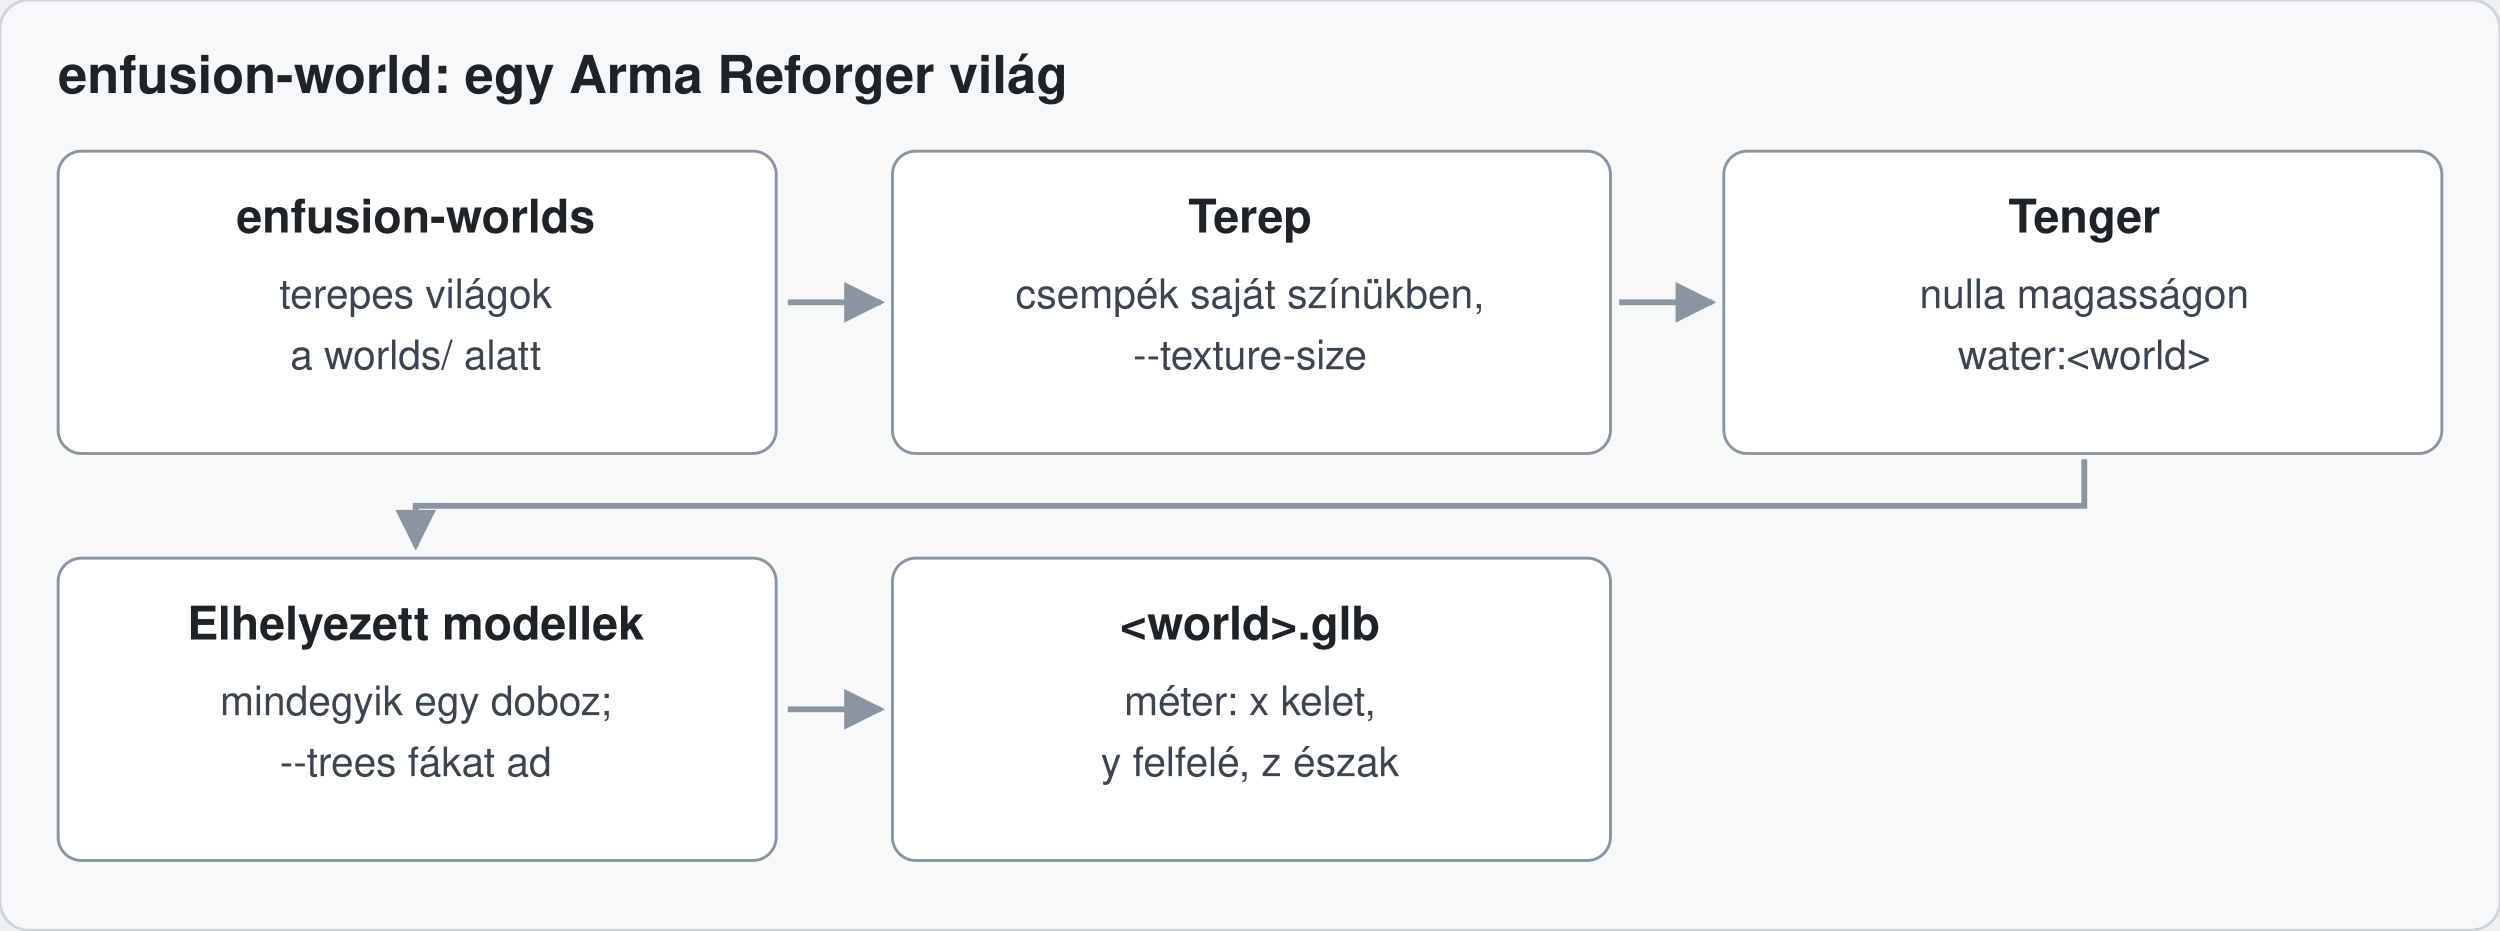
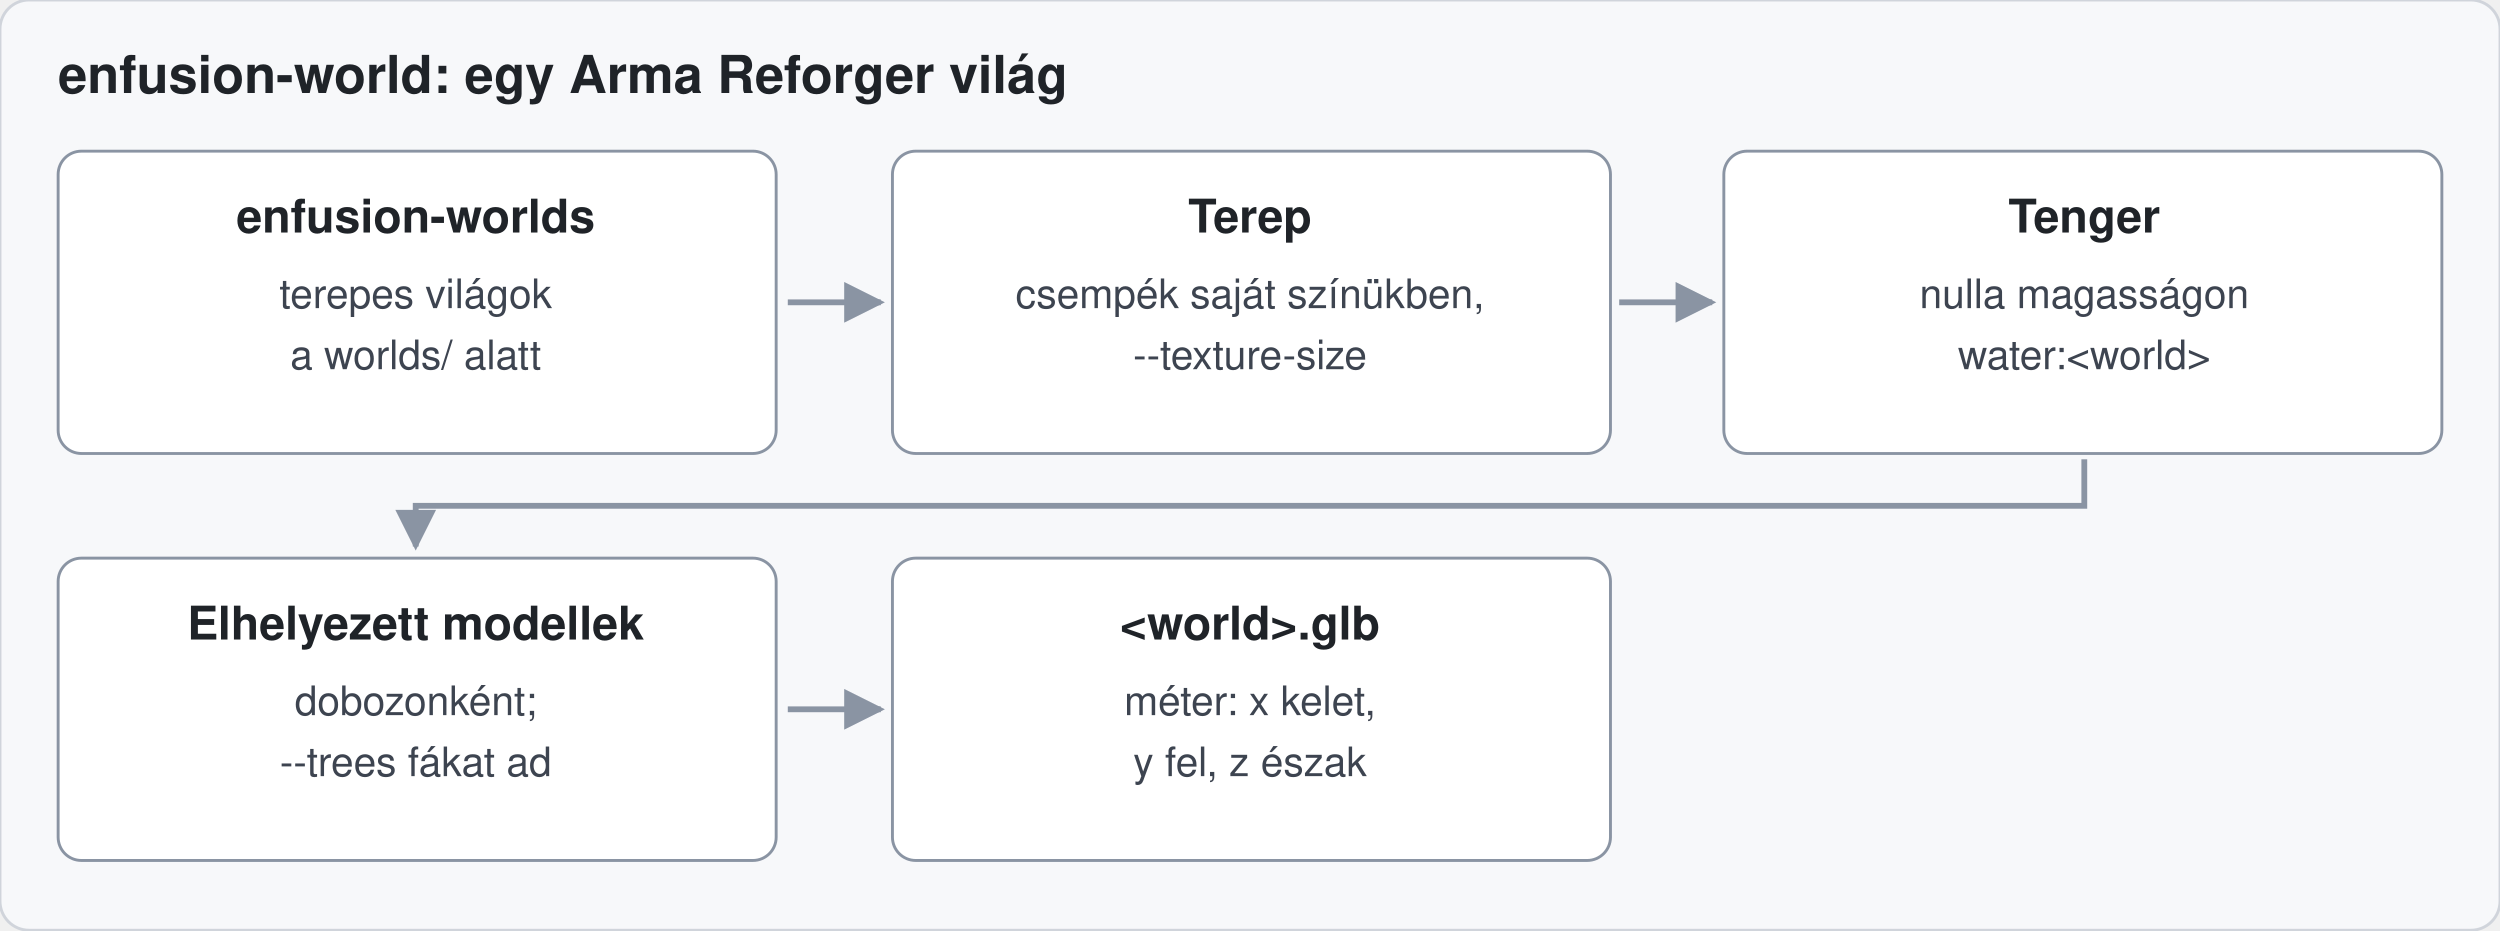
<svg xmlns="http://www.w3.org/2000/svg" width="860" height="320" viewBox="0 0 860 320" role="img" aria-label="enfusion-world: an Arma Reforger world">
  <rect width="860" height="320" rx="10" fill="#f7f8fa" stroke="#d0d4db" />
  <defs>
    <marker id="a" viewBox="0 0 10 10" refX="9" refY="5" markerWidth="7" markerHeight="7" orient="auto-start-reverse">
      <path d="M0,0 L10,5 L0,10 z" fill="#8a94a3" />
    </marker>
  </defs>
  <text x="20" y="32" font-family="Segoe UI,Helvetica,Arial,sans-serif" font-size="18" font-weight="600" fill="#1f2328" text-anchor="start">enfusion-world: egy Arma Reforger világ</text>
  <rect x="20" y="52" width="247" height="104" rx="8" fill="#ffffff" stroke="#8a94a3" />
  <text x="143" y="80" font-family="Segoe UI,Helvetica,Arial,sans-serif" font-size="16" font-weight="600" fill="#1f2328" text-anchor="middle">enfusion-worlds</text>
  <text x="143" y="106" font-family="Segoe UI,Helvetica,Arial,sans-serif" font-size="14" font-weight="400" fill="#3d4450" text-anchor="middle">terepes világok</text>
  <text x="143" y="127" font-family="Segoe UI,Helvetica,Arial,sans-serif" font-size="14" font-weight="400" fill="#3d4450" text-anchor="middle">a worlds/ alatt</text>
  <rect x="307" y="52" width="247" height="104" rx="8" fill="#ffffff" stroke="#8a94a3" />
  <text x="430" y="80" font-family="Segoe UI,Helvetica,Arial,sans-serif" font-size="16" font-weight="600" fill="#1f2328" text-anchor="middle">Terep</text>
  <text x="430" y="106" font-family="Segoe UI,Helvetica,Arial,sans-serif" font-size="14" font-weight="400" fill="#3d4450" text-anchor="middle">csempék saját színükben,</text>
  <text x="430" y="127" font-family="Segoe UI,Helvetica,Arial,sans-serif" font-size="14" font-weight="400" fill="#3d4450" text-anchor="middle">--texture-size</text>
  <rect x="593" y="52" width="247" height="104" rx="8" fill="#ffffff" stroke="#8a94a3" />
  <text x="717" y="80" font-family="Segoe UI,Helvetica,Arial,sans-serif" font-size="16" font-weight="600" fill="#1f2328" text-anchor="middle">Tenger</text>
  <text x="717" y="106" font-family="Segoe UI,Helvetica,Arial,sans-serif" font-size="14" font-weight="400" fill="#3d4450" text-anchor="middle">nulla magasságon</text>
  <text x="717" y="127" font-family="Segoe UI,Helvetica,Arial,sans-serif" font-size="14" font-weight="400" fill="#3d4450" text-anchor="middle">water:&lt;world&gt;</text>
  <rect x="20" y="192" width="247" height="104" rx="8" fill="#ffffff" stroke="#8a94a3" />
  <text x="143" y="220" font-family="Segoe UI,Helvetica,Arial,sans-serif" font-size="16" font-weight="600" fill="#1f2328" text-anchor="middle">Elhelyezett modellek</text>
-   <text x="143" y="246" font-family="Segoe UI,Helvetica,Arial,sans-serif" font-size="14" font-weight="400" fill="#3d4450" text-anchor="middle">mindegyik egy doboz;</text>
+   <text x="143" y="246" font-family="Segoe UI,Helvetica,Arial,sans-serif" font-size="14" font-weight="400" fill="#3d4450" text-anchor="middle">dobozonként;</text>
  <text x="143" y="267" font-family="Segoe UI,Helvetica,Arial,sans-serif" font-size="14" font-weight="400" fill="#3d4450" text-anchor="middle">--trees fákat ad</text>
  <rect x="307" y="192" width="247" height="104" rx="8" fill="#ffffff" stroke="#8a94a3" />
  <text x="430" y="220" font-family="Segoe UI,Helvetica,Arial,sans-serif" font-size="16" font-weight="600" fill="#1f2328" text-anchor="middle">&lt;world&gt;.glb</text>
  <text x="430" y="246" font-family="Segoe UI,Helvetica,Arial,sans-serif" font-size="14" font-weight="400" fill="#3d4450" text-anchor="middle">méter: x kelet,</text>
-   <text x="430" y="267" font-family="Segoe UI,Helvetica,Arial,sans-serif" font-size="14" font-weight="400" fill="#3d4450" text-anchor="middle">y felfelé, z észak</text>
+   <text x="430" y="267" font-family="Segoe UI,Helvetica,Arial,sans-serif" font-size="14" font-weight="400" fill="#3d4450" text-anchor="middle">y fel, z észak</text>
  <line x1="271" y1="104.0" x2="303" y2="104.0" stroke="#8a94a3" stroke-width="2" marker-end="url(#a)" />
  <line x1="557" y1="104.0" x2="589" y2="104.0" stroke="#8a94a3" stroke-width="2" marker-end="url(#a)" />
  <path d="M717,158 V174 H143 V188" fill="none" stroke="#8a94a3" stroke-width="2" marker-end="url(#a)" />
  <line x1="271" y1="244.0" x2="303" y2="244.0" stroke="#8a94a3" stroke-width="2" marker-end="url(#a)" />
</svg>
